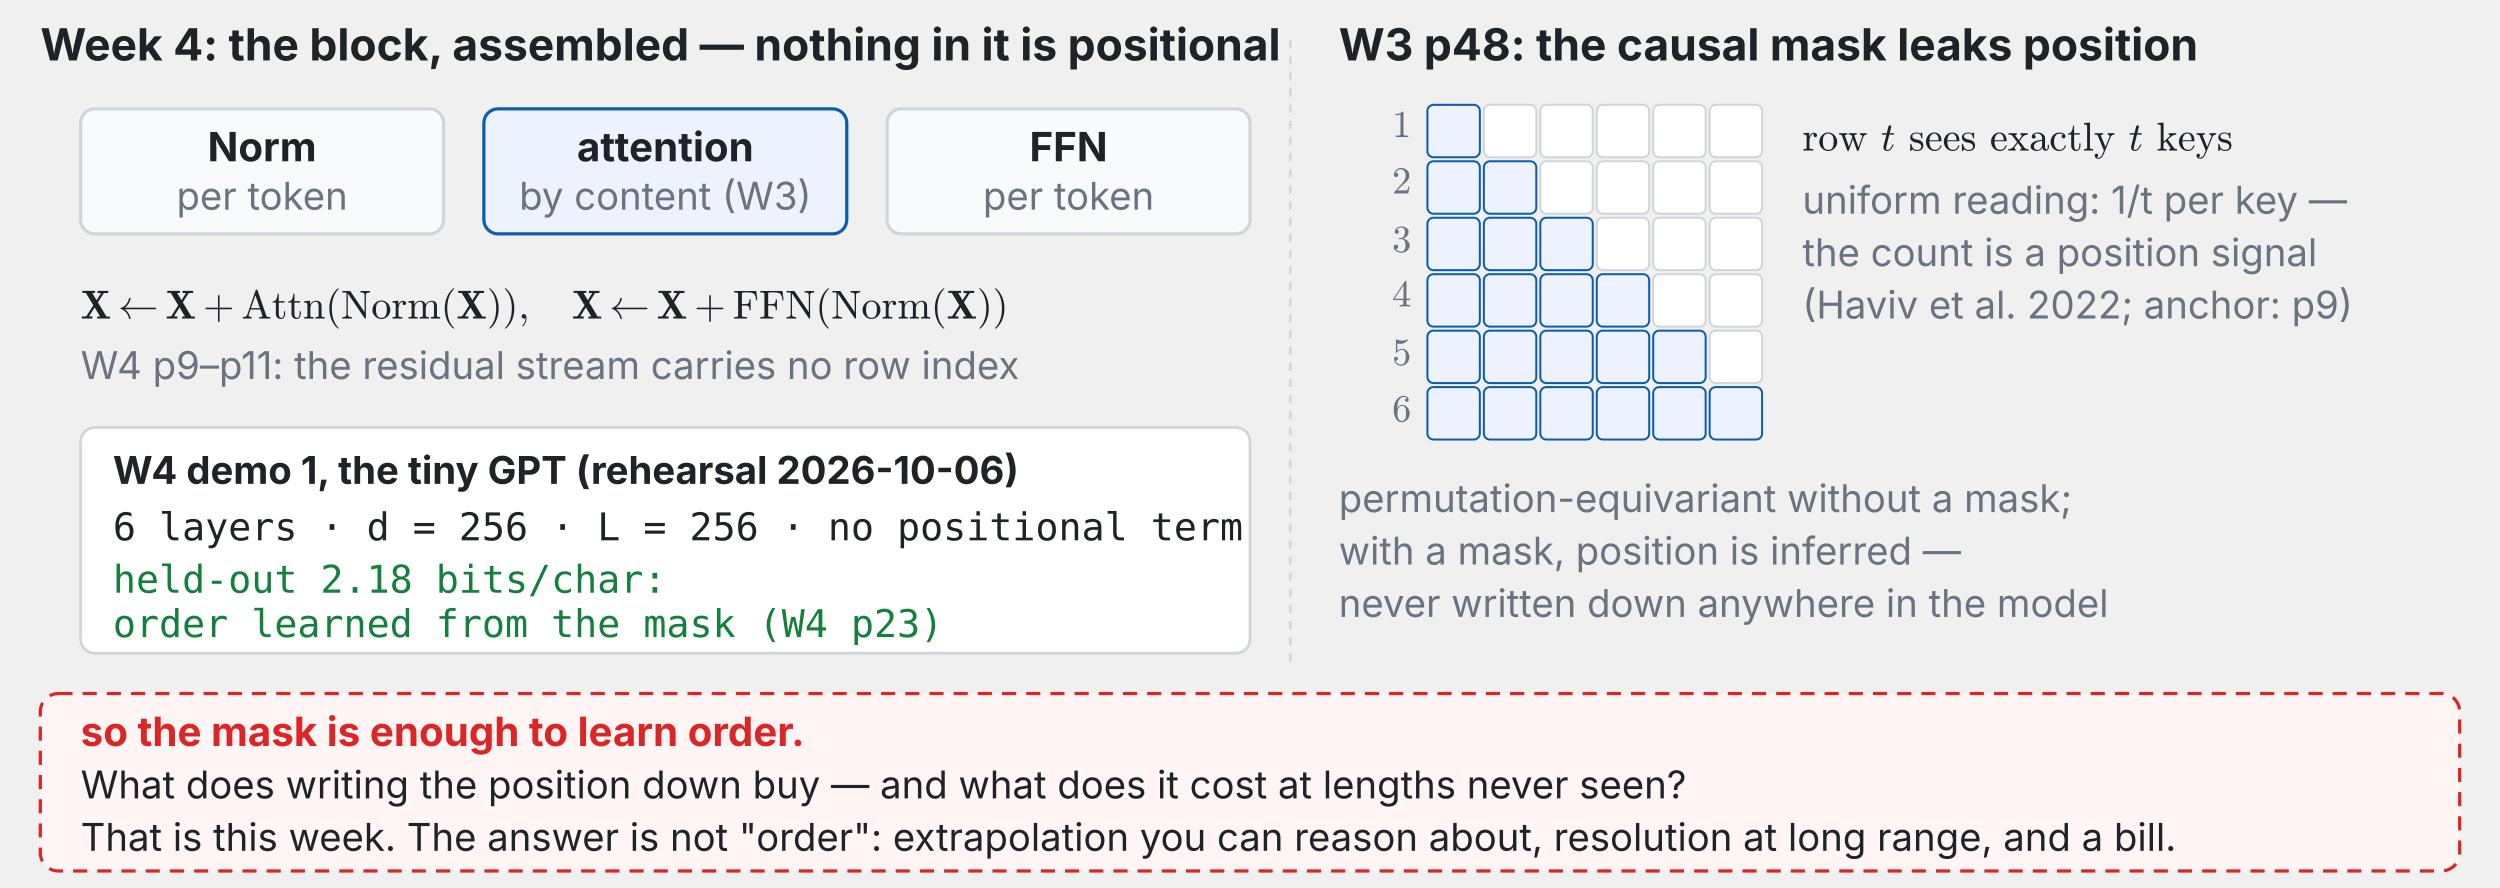
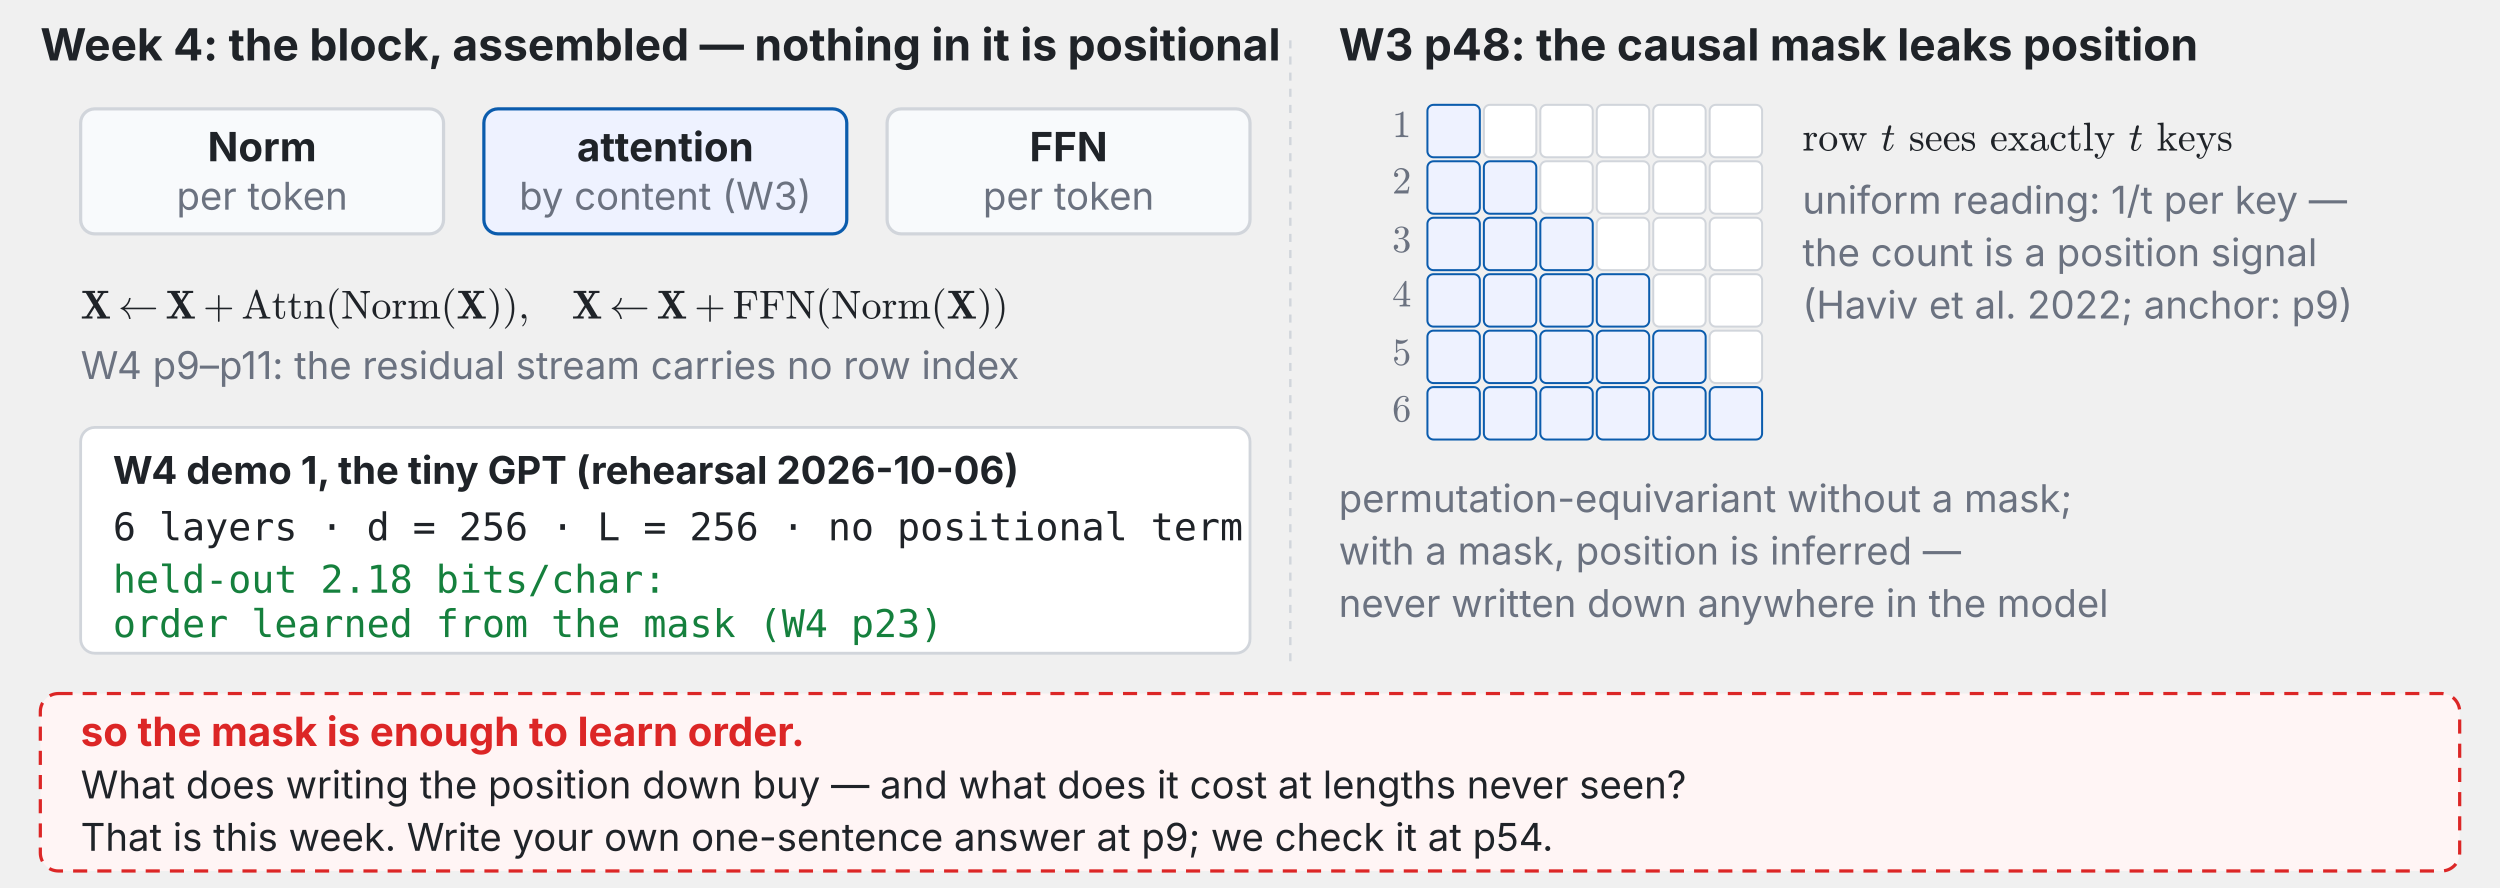
<svg xmlns="http://www.w3.org/2000/svg" xmlns:xlink="http://www.w3.org/1999/xlink" viewBox="0 0 1240 440" width="100%" font-family="-apple-system,BlinkMacSystemFont,Segoe UI,Helvetica Neue,PingFang TC,Noto Sans TC,sans-serif">
  <defs>
    <marker id="ah-last-week" viewBox="0 0 10 10" refX="9" refY="5" markerWidth="7" markerHeight="7" orient="auto-start-reverse">
      <path d="M0,0 L10,5 L0,10 z" fill="#6b7280" />
    </marker>
  </defs>
  <text x="20" y="30" font-size="22" fill="#1f2328" text-anchor="start" font-weight="700">Week 4: the block, assembled — nothing in it is positional</text>
  <rect x="40" y="54" width="180" height="62" rx="7" fill="#f8fafc" stroke="#d1d5db" stroke-width="1.6" />
  <text x="130" y="80" font-size="20" fill="#1f2328" text-anchor="middle" font-weight="700">Norm</text>
  <text x="130" y="104" font-size="19" fill="#6b7280" text-anchor="middle" font-weight="400">per token</text>
  <rect x="240" y="54" width="180" height="62" rx="7" fill="#eef2ff" stroke="#0b5cad" stroke-width="1.6" />
  <text x="330" y="80" font-size="20" fill="#1f2328" text-anchor="middle" font-weight="700">attention</text>
  <text x="330" y="104" font-size="19" fill="#6b7280" text-anchor="middle" font-weight="400">by content (W3)</text>
  <rect x="440" y="54" width="180" height="62" rx="7" fill="#f8fafc" stroke="#d1d5db" stroke-width="1.6" />
  <text x="530" y="80" font-size="20" fill="#1f2328" text-anchor="middle" font-weight="700">FFN</text>
  <text x="530" y="104" font-size="19" fill="#6b7280" text-anchor="middle" font-weight="400">per token</text>
  <svg x="40" y="143" width="460.2" height="20" viewBox="0 0 460.2 20">
    <defs>
      <style type="text/css">*{stroke-linejoin: round; stroke-linecap: butt}</style>
    </defs>
    <g id="t150-figure_1">
      <g id="t150-patch_1">
        <path d="M 0 20  L 460.2 20  L 460.2 0  L 0 0  L 0 20  z " style="fill: none" />
      </g>
      <g id="t150-text_1">
        <g style="fill: #1f2328" transform="translate(0 15) scale(0.2 -0.2)">
          <defs>
            <path id="t150-Cmb10-58" d="M 184 0  L 184 325  Q 856 325 909 384  L 2009 2106  L 825 4063  L 269 4063  L 269 4391  L 2291 4391  L 2291 4063  L 1838 4063  L 2528 2919  L 3225 4013  Q 3225 4028 3158 4036  Q 3091 4044 3053 4044  Q 2872 4063 2688 4063  L 2688 4391  L 4384 4391  L 4384 4063  Q 4159 4063 3925 4053  Q 3691 4044 3653 4006  L 2741 2572  L 4091 325  L 4653 325  L 4653 0  L 2625 0  L 2625 325  L 3084 325  L 2222 1759  L 1344 378  Q 1344 369 1411 358  Q 1478 347 1509 347  Q 1681 325 1881 325  L 1881 0  L 184 0  z " transform="scale(0.015625)" />
            <path id="t150-Cmsy10-c3" d="M 1722 -13  Q 1675 250 1561 494  Q 1447 738 1275 941  Q 1103 1144 884 1297  Q 666 1450 409 1538  Q 359 1547 359 1600  Q 359 1647 409 1672  Q 669 1763 886 1911  Q 1103 2059 1275 2262  Q 1447 2466 1561 2709  Q 1675 2953 1722 3213  Q 1738 3272 1784 3272  L 1913 3272  Q 1978 3272 1978 3188  Q 1906 2763 1664 2378  Q 1422 1994 1056 1728  L 5913 1728  Q 5966 1728 6000 1687  Q 6034 1647 6034 1600  Q 6034 1553 6000 1512  Q 5966 1472 5913 1472  L 1056 1472  Q 1416 1216 1661 827  Q 1906 438 1978 13  Q 1978 -72 1913 -72  L 1784 -72  Q 1738 -72 1722 -13  z " transform="scale(0.015625)" />
            <path id="t150-Cmr10-2b" d="M 481 1472  Q 428 1472 393 1512  Q 359 1553 359 1600  Q 359 1647 393 1687  Q 428 1728 481 1728  L 2363 1728  L 2363 3616  Q 2363 3666 2400 3698  Q 2438 3731 2491 3731  Q 2538 3731 2578 3698  Q 2619 3666 2619 3616  L 2619 1728  L 4500 1728  Q 4547 1728 4581 1687  Q 4616 1647 4616 1600  Q 4616 1553 4581 1512  Q 4547 1472 4500 1472  L 2619 1472  L 2619 -416  Q 2619 -466 2578 -498  Q 2538 -531 2491 -531  Q 2438 -531 2400 -498  Q 2363 -466 2363 -416  L 2363 1472  L 481 1472  z " transform="scale(0.015625)" />
            <path id="t150-Cmr10-41" d="M 206 0  L 206 225  Q 778 225 909 603  L 2253 4513  Q 2272 4581 2356 4581  L 2438 4581  Q 2522 4581 2541 4513  L 3944 428  Q 4003 294 4170 259  Q 4338 225 4588 225  L 4588 0  L 2803 0  L 2803 225  Q 3334 225 3334 397  L 3334 428  L 2988 1428  L 1434 1428  L 1147 603  Q 1141 581 1141 538  Q 1141 378 1292 301  Q 1444 225 1619 225  L 1619 0  L 206 0  z M 1509 1650  L 2913 1650  L 2209 3694  L 1509 1650  z " transform="scale(0.015625)" />
            <path id="t150-Cmr10-74" d="M 653 769  L 653 2534  L 122 2534  L 122 2700  Q 541 2700 737 3090  Q 934 3481 934 3938  L 1119 3938  L 1119 2759  L 2022 2759  L 2022 2534  L 1119 2534  L 1119 781  Q 1119 516 1208 316  Q 1297 116 1528 116  Q 1747 116 1844 327  Q 1941 538 1941 781  L 1941 1159  L 2125 1159  L 2125 769  Q 2125 569 2051 373  Q 1978 178 1834 53  Q 1691 -72 1484 -72  Q 1100 -72 876 158  Q 653 388 653 769  z " transform="scale(0.015625)" />
            <path id="t150-Cmr10-6e" d="M 191 0  L 191 225  Q 409 225 550 259  Q 691 294 691 428  L 691 2175  Q 691 2347 639 2423  Q 588 2500 491 2517  Q 394 2534 191 2534  L 191 2759  L 1119 2828  L 1119 2203  Q 1247 2478 1498 2653  Q 1750 2828 2047 2828  Q 2491 2828 2714 2615  Q 2938 2403 2938 1966  L 2938 428  Q 2938 294 3078 259  Q 3219 225 3438 225  L 3438 0  L 1972 0  L 1972 225  Q 2191 225 2331 259  Q 2472 294 2472 428  L 2472 1947  Q 2472 2259 2381 2461  Q 2291 2663 2009 2663  Q 1638 2663 1398 2366  Q 1159 2069 1159 1691  L 1159 428  Q 1159 294 1300 259  Q 1441 225 1656 225  L 1656 0  L 191 0  z " transform="scale(0.015625)" />
            <path id="t150-Cmr10-28" d="M 1984 -1588  Q 1628 -1306 1370 -942  Q 1113 -578 948 -165  Q 784 247 703 697  Q 622 1147 622 1600  Q 622 2059 703 2509  Q 784 2959 951 3375  Q 1119 3791 1378 4153  Q 1638 4516 1984 4788  Q 1984 4800 2016 4800  L 2075 4800  Q 2094 4800 2109 4783  Q 2125 4766 2125 4744  Q 2125 4716 2113 4703  Q 1800 4397 1592 4047  Q 1384 3697 1257 3301  Q 1131 2906 1075 2482  Q 1019 2059 1019 1600  Q 1019 -434 2106 -1491  Q 2125 -1509 2125 -1544  Q 2125 -1559 2108 -1579  Q 2091 -1600 2075 -1600  L 2016 -1600  Q 1984 -1600 1984 -1588  z " transform="scale(0.015625)" />
            <path id="t150-Cmr10-4e" d="M 197 0  L 197 225  Q 856 225 856 603  L 856 4109  Q 647 4147 197 4147  L 197 4372  L 1422 4372  Q 1453 4372 1466 4347  L 3731 1013  L 3731 3769  Q 3731 4147 3072 4147  L 3072 4372  L 4594 4372  L 4594 4147  Q 3938 4147 3938 3769  L 3938 56  Q 3938 38 3913 19  Q 3888 0 3872 0  L 3794 0  Q 3763 0 3750 25  L 1063 3981  L 1063 603  Q 1063 225 1722 225  L 1722 0  L 197 0  z " transform="scale(0.015625)" />
            <path id="t150-Cmr10-6f" d="M 1600 -72  Q 1216 -72 887 123  Q 559 319 368 647  Q 178 975 178 1363  Q 178 1656 283 1928  Q 388 2200 583 2414  Q 778 2628 1037 2748  Q 1297 2869 1600 2869  Q 1994 2869 2317 2661  Q 2641 2453 2828 2104  Q 3016 1756 3016 1363  Q 3016 978 2825 648  Q 2634 319 2307 123  Q 1981 -72 1600 -72  z M 1600 116  Q 2113 116 2284 487  Q 2456 859 2456 1434  Q 2456 1756 2422 1967  Q 2388 2178 2272 2350  Q 2200 2456 2089 2536  Q 1978 2616 1854 2658  Q 1731 2700 1600 2700  Q 1400 2700 1220 2609  Q 1041 2519 922 2350  Q 803 2169 770 1951  Q 738 1734 738 1434  Q 738 1075 800 789  Q 863 503 1052 309  Q 1241 116 1600 116  z " transform="scale(0.015625)" />
            <path id="t150-Cmr10-72" d="M 166 0  L 166 225  Q 384 225 525 259  Q 666 294 666 428  L 666 2175  Q 666 2347 614 2423  Q 563 2500 466 2517  Q 369 2534 166 2534  L 166 2759  L 1081 2828  L 1081 2203  Q 1184 2481 1375 2654  Q 1566 2828 1838 2828  Q 2028 2828 2178 2715  Q 2328 2603 2328 2419  Q 2328 2303 2245 2217  Q 2163 2131 2041 2131  Q 1922 2131 1837 2215  Q 1753 2300 1753 2419  Q 1753 2591 1875 2663  L 1838 2663  Q 1578 2663 1414 2475  Q 1250 2288 1181 2009  Q 1113 1731 1113 1478  L 1113 428  Q 1113 225 1734 225  L 1734 0  L 166 0  z " transform="scale(0.015625)" />
            <path id="t150-Cmr10-6d" d="M 191 0  L 191 225  Q 409 225 550 259  Q 691 294 691 428  L 691 2175  Q 691 2347 639 2423  Q 588 2500 491 2517  Q 394 2534 191 2534  L 191 2759  L 1119 2828  L 1119 2203  Q 1247 2478 1498 2653  Q 1750 2828 2047 2828  Q 2784 2828 2913 2228  Q 3041 2497 3287 2662  Q 3534 2828 3828 2828  Q 4119 2828 4317 2734  Q 4516 2641 4616 2448  Q 4716 2256 4716 1966  L 4716 428  Q 4716 294 4858 259  Q 5000 225 5216 225  L 5216 0  L 3750 0  L 3750 225  Q 3969 225 4109 259  Q 4250 294 4250 428  L 4250 1947  Q 4250 2269 4159 2466  Q 4069 2663 3788 2663  Q 3419 2663 3178 2366  Q 2938 2069 2938 1691  L 2938 428  Q 2938 294 3078 259  Q 3219 225 3438 225  L 3438 0  L 1972 0  L 1972 225  Q 2191 225 2331 259  Q 2472 294 2472 428  L 2472 1947  Q 2472 2259 2381 2461  Q 2291 2663 2009 2663  Q 1638 2663 1398 2366  Q 1159 2069 1159 1691  L 1159 428  Q 1159 294 1300 259  Q 1441 225 1656 225  L 1656 0  L 191 0  z " transform="scale(0.015625)" />
            <path id="t150-Cmr10-29" d="M 416 -1600  Q 359 -1600 359 -1544  Q 359 -1516 372 -1503  Q 1466 -434 1466 1600  Q 1466 3634 384 4691  Q 359 4706 359 4744  Q 359 4766 376 4783  Q 394 4800 416 4800  L 475 4800  Q 494 4800 506 4788  Q 966 4425 1272 3906  Q 1578 3388 1720 2800  Q 1863 2213 1863 1600  Q 1863 1147 1786 708  Q 1709 269 1542 -157  Q 1375 -584 1119 -945  Q 863 -1306 506 -1588  Q 494 -1600 475 -1600  L 416 -1600  z " transform="scale(0.015625)" />
            <path id="t150-Cmmi10-3b" d="M 634 -1153  Q 634 -1125 659 -1100  Q 891 -878 1019 -587  Q 1147 -297 1147 25  L 1147 103  Q 1044 0 891 0  Q 744 0 641 103  Q 538 206 538 353  Q 538 503 641 603  Q 744 703 891 703  Q 1119 703 1216 492  Q 1313 281 1313 25  Q 1313 -331 1170 -651  Q 1028 -972 769 -1228  Q 744 -1241 728 -1241  Q 697 -1241 665 -1212  Q 634 -1184 634 -1153  z " transform="scale(0.015625)" />
            <path id="t150-Cmr10-46" d="M 197 0  L 197 225  Q 856 225 856 428  L 856 3944  Q 856 4147 197 4147  L 197 4372  L 3725 4372  L 3903 2906  L 3719 2906  Q 3675 3309 3601 3542  Q 3528 3775 3387 3908  Q 3247 4041 3011 4094  Q 2775 4147 2363 4147  L 1778 4147  Q 1663 4147 1598 4137  Q 1534 4128 1493 4083  Q 1453 4038 1453 3944  L 1453 2297  L 1906 2297  Q 2234 2297 2387 2355  Q 2541 2413 2598 2566  Q 2656 2719 2656 3047  L 2841 3047  L 2841 1325  L 2656 1325  Q 2656 1653 2598 1806  Q 2541 1959 2387 2017  Q 2234 2075 1906 2075  L 1453 2075  L 1453 428  Q 1453 225 2272 225  L 2272 0  L 197 0  z " transform="scale(0.015625)" />
          </defs>
          <use xlink:href="#t150-Cmb10-58" />
          <use xlink:href="#t150-Cmsy10-c3" transform="translate(93.04688 0)" />
          <use xlink:href="#t150-Cmb10-58" transform="translate(210.6055 0)" />
          <use xlink:href="#t150-Cmr10-2b" transform="translate(303.6523 0)" />
          <use xlink:href="#t150-Cmr10-41" transform="translate(398.8965 0)" />
          <use xlink:href="#t150-Cmr10-74" transform="translate(473.8965 0)" />
          <use xlink:href="#t150-Cmr10-74" transform="translate(512.7148 0)" />
          <use xlink:href="#t150-Cmr10-6e" transform="translate(551.5332 0)" />
          <use xlink:href="#t150-Cmr10-28" transform="translate(607.0508 0)" />
          <use xlink:href="#t150-Cmr10-4e" transform="translate(645.8691 0)" />
          <use xlink:href="#t150-Cmr10-6f" transform="translate(720.8691 0)" />
          <use xlink:href="#t150-Cmr10-72" transform="translate(770.8691 0)" />
          <use xlink:href="#t150-Cmr10-6d" transform="translate(809.9805 0)" />
          <use xlink:href="#t150-Cmr10-28" transform="translate(893.2812 0)" />
          <use xlink:href="#t150-Cmb10-58" transform="translate(932.0996 0)" />
          <use xlink:href="#t150-Cmr10-29" transform="translate(1007.588 0)" />
          <use xlink:href="#t150-Cmr10-29" transform="translate(1046.406 0)" />
          <use xlink:href="#t150-Cmmi10-3b" transform="translate(1085.225 0)" />
          <use xlink:href="#t150-Cmb10-58" transform="translate(1218.262 0)" />
          <use xlink:href="#t150-Cmsy10-c3" transform="translate(1311.309 0)" />
          <use xlink:href="#t150-Cmb10-58" transform="translate(1428.867 0)" />
          <use xlink:href="#t150-Cmr10-2b" transform="translate(1521.914 0)" />
          <use xlink:href="#t150-Cmr10-46" transform="translate(1617.158 0)" />
          <use xlink:href="#t150-Cmr10-46" transform="translate(1682.344 0)" />
          <use xlink:href="#t150-Cmr10-4e" transform="translate(1747.529 0)" />
          <use xlink:href="#t150-Cmr10-28" transform="translate(1822.529 0)" />
          <use xlink:href="#t150-Cmr10-4e" transform="translate(1861.348 0)" />
          <use xlink:href="#t150-Cmr10-6f" transform="translate(1936.348 0)" />
          <use xlink:href="#t150-Cmr10-72" transform="translate(1986.348 0)" />
          <use xlink:href="#t150-Cmr10-6d" transform="translate(2025.459 0)" />
          <use xlink:href="#t150-Cmr10-28" transform="translate(2108.76 0)" />
          <use xlink:href="#t150-Cmb10-58" transform="translate(2147.578 0)" />
          <use xlink:href="#t150-Cmr10-29" transform="translate(2223.066 0)" />
          <use xlink:href="#t150-Cmr10-29" transform="translate(2261.885 0)" />
        </g>
      </g>
    </g>
  </svg>
  <text x="40" y="188" font-size="19" fill="#6b7280" text-anchor="start" font-weight="400">W4 p9–p11: the residual stream carries no row index</text>
  <rect x="40" y="212" width="580" height="112" rx="7" fill="#fff" stroke="#d1d5db" stroke-width="1.4" />
  <text x="56" y="240" font-size="19" fill="#1f2328" text-anchor="start" font-weight="700">W4 demo 1, the tiny GPT (rehearsal 2026-10-06)</text>
  <text x="56" y="268" font-size="19" fill="#1f2328" text-anchor="start" font-weight="400" font-family="SF Mono,Menlo,Consolas,monospace">6 layers · d = 256 · L = 256 · no positional term</text>
  <text x="56" y="294" font-size="19" fill="#15803d" text-anchor="start" font-weight="400" font-family="SF Mono,Menlo,Consolas,monospace">held-out 2.18 bits/char:</text>
  <text x="56" y="316" font-size="19" fill="#15803d" text-anchor="start" font-weight="400" font-family="SF Mono,Menlo,Consolas,monospace">order learned from the mask (W4 p23)</text>
  <line x1="640" y1="20" x2="640" y2="330" stroke="#d1d5db" stroke-width="1.2" stroke-dasharray="4 4" />
  <text x="664" y="30" font-size="22" fill="#1f2328" text-anchor="start" font-weight="700">W3 p48: the causal mask leaks position</text>
  <rect x="708" y="52" width="26" height="26" rx="3" fill="#eef2ff" stroke="#0b5cad" stroke-width="1" />
  <rect x="736" y="52" width="26" height="26" rx="3" fill="#fff" stroke="#d1d5db" stroke-width="1" />
  <rect x="764" y="52" width="26" height="26" rx="3" fill="#fff" stroke="#d1d5db" stroke-width="1" />
  <rect x="792" y="52" width="26" height="26" rx="3" fill="#fff" stroke="#d1d5db" stroke-width="1" />
  <rect x="820" y="52" width="26" height="26" rx="3" fill="#fff" stroke="#d1d5db" stroke-width="1" />
  <rect x="848" y="52" width="26" height="26" rx="3" fill="#fff" stroke="#d1d5db" stroke-width="1" />
  <svg x="690.5" y="53.612" width="9.5" height="18.388" viewBox="0 0 9.5 18.388">
    <defs>
      <style type="text/css">*{stroke-linejoin: round; stroke-linecap: butt}</style>
    </defs>
    <g id="t151-figure_1">
      <g id="t151-patch_1">
        <path d="M 0 18.388  L 9.5 18.388  L 9.5 0  L 0 0  L 0 18.388  z " style="fill: none" />
      </g>
      <g id="t151-text_1">
        <g style="fill: #6b7280" transform="translate(0 14.43703) scale(0.19 -0.19)">
          <defs>
            <path id="t151-Cmr10-31" d="M 594 0  L 594 225  Q 1394 225 1394 428  L 1394 3788  Q 1063 3628 556 3628  L 556 3853  Q 1341 3853 1741 4263  L 1831 4263  Q 1853 4263 1873 4245  Q 1894 4228 1894 4206  L 1894 428  Q 1894 225 2694 225  L 2694 0  L 594 0  z " transform="scale(0.015625)" />
          </defs>
          <use xlink:href="#t151-Cmr10-31" transform="translate(0 0.390625)" />
        </g>
      </g>
    </g>
  </svg>
  <rect x="708" y="80" width="26" height="26" rx="3" fill="#eef2ff" stroke="#0b5cad" stroke-width="1" />
  <rect x="736" y="80" width="26" height="26" rx="3" fill="#eef2ff" stroke="#0b5cad" stroke-width="1" />
  <rect x="764" y="80" width="26" height="26" rx="3" fill="#fff" stroke="#d1d5db" stroke-width="1" />
  <rect x="792" y="80" width="26" height="26" rx="3" fill="#fff" stroke="#d1d5db" stroke-width="1" />
  <rect x="820" y="80" width="26" height="26" rx="3" fill="#fff" stroke="#d1d5db" stroke-width="1" />
  <rect x="848" y="80" width="26" height="26" rx="3" fill="#fff" stroke="#d1d5db" stroke-width="1" />
  <svg x="690.5" y="81.612" width="9.5" height="18.388" viewBox="0 0 9.5 18.388">
    <defs>
      <style type="text/css">*{stroke-linejoin: round; stroke-linecap: butt}</style>
    </defs>
    <g id="t152-figure_1">
      <g id="t152-patch_1">
        <path d="M 0 18.388  L 9.5 18.388  L 9.5 0  L 0 0  L 0 18.388  z " style="fill: none" />
      </g>
      <g id="t152-text_1">
        <g style="fill: #6b7280" transform="translate(0 14.43703) scale(0.19 -0.19)">
          <defs>
            <path id="t152-Cmr10-32" d="M 319 0  L 319 172  Q 319 188 331 206  L 1325 1306  Q 1550 1550 1690 1715  Q 1831 1881 1968 2097  Q 2106 2313 2186 2536  Q 2266 2759 2266 3009  Q 2266 3272 2169 3511  Q 2072 3750 1880 3894  Q 1688 4038 1416 4038  Q 1138 4038 916 3870  Q 694 3703 603 3438  Q 628 3444 672 3444  Q 816 3444 917 3347  Q 1019 3250 1019 3097  Q 1019 2950 917 2848  Q 816 2747 672 2747  Q 522 2747 420 2851  Q 319 2956 319 3097  Q 319 3338 409 3548  Q 500 3759 670 3923  Q 841 4088 1055 4175  Q 1269 4263 1509 4263  Q 1875 4263 2190 4108  Q 2506 3953 2690 3670  Q 2875 3388 2875 3009  Q 2875 2731 2753 2481  Q 2631 2231 2440 2026  Q 2250 1822 1953 1562  Q 1656 1303 1563 1216  L 838 519  L 1453 519  Q 1906 519 2211 526  Q 2516 534 2534 550  Q 2609 631 2688 1141  L 2875 1141  L 2694 0  L 319 0  z " transform="scale(0.015625)" />
          </defs>
          <use xlink:href="#t152-Cmr10-32" transform="translate(0 0.390625)" />
        </g>
      </g>
    </g>
  </svg>
  <rect x="708" y="108" width="26" height="26" rx="3" fill="#eef2ff" stroke="#0b5cad" stroke-width="1" />
  <rect x="736" y="108" width="26" height="26" rx="3" fill="#eef2ff" stroke="#0b5cad" stroke-width="1" />
  <rect x="764" y="108" width="26" height="26" rx="3" fill="#eef2ff" stroke="#0b5cad" stroke-width="1" />
  <rect x="792" y="108" width="26" height="26" rx="3" fill="#fff" stroke="#d1d5db" stroke-width="1" />
  <rect x="820" y="108" width="26" height="26" rx="3" fill="#fff" stroke="#d1d5db" stroke-width="1" />
  <rect x="848" y="108" width="26" height="26" rx="3" fill="#fff" stroke="#d1d5db" stroke-width="1" />
  <svg x="690.5" y="110.612" width="9.5" height="18.388" viewBox="0 0 9.5 18.388">
    <defs>
      <style type="text/css">*{stroke-linejoin: round; stroke-linecap: butt}</style>
    </defs>
    <g id="t153-figure_1">
      <g id="t153-patch_1">
        <path d="M 0 18.388  L 9.5 18.388  L 9.5 0  L 0 0  L 0 18.388  z " style="fill: none" />
      </g>
      <g id="t153-text_1">
        <g style="fill: #6b7280" transform="translate(0 14.43703) scale(0.19 -0.19)">
          <defs>
            <path id="t153-Cmr10-33" d="M 609 494  Q 759 275 1012 169  Q 1266 63 1556 63  Q 1928 63 2084 380  Q 2241 697 2241 1100  Q 2241 1281 2208 1462  Q 2175 1644 2097 1800  Q 2019 1956 1883 2050  Q 1747 2144 1550 2144  L 1125 2144  Q 1069 2144 1069 2203  L 1069 2259  Q 1069 2309 1125 2309  L 1478 2338  Q 1703 2338 1851 2506  Q 2000 2675 2069 2917  Q 2138 3159 2138 3378  Q 2138 3684 1994 3881  Q 1850 4078 1556 4078  Q 1313 4078 1091 3986  Q 869 3894 738 3706  Q 750 3709 759 3711  Q 769 3713 781 3713  Q 925 3713 1022 3613  Q 1119 3513 1119 3372  Q 1119 3234 1022 3134  Q 925 3034 781 3034  Q 641 3034 541 3134  Q 441 3234 441 3372  Q 441 3647 606 3850  Q 772 4053 1033 4158  Q 1294 4263 1556 4263  Q 1750 4263 1965 4205  Q 2181 4147 2356 4039  Q 2531 3931 2642 3762  Q 2753 3594 2753 3378  Q 2753 3109 2633 2881  Q 2513 2653 2303 2487  Q 2094 2322 1844 2241  Q 2122 2188 2372 2031  Q 2622 1875 2773 1631  Q 2925 1388 2925 1106  Q 2925 753 2731 467  Q 2538 181 2222 20  Q 1906 -141 1556 -141  Q 1256 -141 954 -26  Q 653 88 461 316  Q 269 544 269 863  Q 269 1022 375 1128  Q 481 1234 641 1234  Q 744 1234 830 1186  Q 916 1138 964 1050  Q 1013 963 1013 863  Q 1013 706 903 600  Q 794 494 641 494  L 609 494  z " transform="scale(0.015625)" />
          </defs>
          <use xlink:href="#t153-Cmr10-33" transform="translate(0 0.390625)" />
        </g>
      </g>
    </g>
  </svg>
  <rect x="708" y="136" width="26" height="26" rx="3" fill="#eef2ff" stroke="#0b5cad" stroke-width="1" />
  <rect x="736" y="136" width="26" height="26" rx="3" fill="#eef2ff" stroke="#0b5cad" stroke-width="1" />
  <rect x="764" y="136" width="26" height="26" rx="3" fill="#eef2ff" stroke="#0b5cad" stroke-width="1" />
  <rect x="792" y="136" width="26" height="26" rx="3" fill="#eef2ff" stroke="#0b5cad" stroke-width="1" />
  <rect x="820" y="136" width="26" height="26" rx="3" fill="#fff" stroke="#d1d5db" stroke-width="1" />
  <rect x="848" y="136" width="26" height="26" rx="3" fill="#fff" stroke="#d1d5db" stroke-width="1" />
  <svg x="690.5" y="137.612" width="9.5" height="18.388" viewBox="0 0 9.5 18.388">
    <defs>
      <style type="text/css">*{stroke-linejoin: round; stroke-linecap: butt}</style>
    </defs>
    <g id="t154-figure_1">
      <g id="t154-patch_1">
        <path d="M 0 18.388  L 9.5 18.388  L 9.5 0  L 0 0  L 0 18.388  z " style="fill: none" />
      </g>
      <g id="t154-text_1">
        <g style="fill: #6b7280" transform="translate(0 14.43703) scale(0.19 -0.19)">
          <defs>
            <path id="t154-Cmr10-34" d="M 178 1056  L 178 1281  L 2156 4231  Q 2178 4263 2222 4263  L 2316 4263  Q 2388 4263 2388 4191  L 2388 1281  L 3016 1281  L 3016 1056  L 2388 1056  L 2388 428  Q 2388 297 2575 261  Q 2763 225 3009 225  L 3009 0  L 1247 0  L 1247 225  Q 1494 225 1681 261  Q 1869 297 1869 428  L 1869 1056  L 178 1056  z M 391 1281  L 1906 1281  L 1906 3547  L 391 1281  z " transform="scale(0.015625)" />
          </defs>
          <use xlink:href="#t154-Cmr10-34" transform="translate(0 0.390625)" />
        </g>
      </g>
    </g>
  </svg>
  <rect x="708" y="164" width="26" height="26" rx="3" fill="#eef2ff" stroke="#0b5cad" stroke-width="1" />
  <rect x="736" y="164" width="26" height="26" rx="3" fill="#eef2ff" stroke="#0b5cad" stroke-width="1" />
  <rect x="764" y="164" width="26" height="26" rx="3" fill="#eef2ff" stroke="#0b5cad" stroke-width="1" />
  <rect x="792" y="164" width="26" height="26" rx="3" fill="#eef2ff" stroke="#0b5cad" stroke-width="1" />
  <rect x="820" y="164" width="26" height="26" rx="3" fill="#eef2ff" stroke="#0b5cad" stroke-width="1" />
  <rect x="848" y="164" width="26" height="26" rx="3" fill="#fff" stroke="#d1d5db" stroke-width="1" />
  <svg x="690.5" y="166.612" width="9.5" height="18.388" viewBox="0 0 9.5 18.388">
    <defs>
      <style type="text/css">*{stroke-linejoin: round; stroke-linecap: butt}</style>
    </defs>
    <g id="t155-figure_1">
      <g id="t155-patch_1">
        <path d="M 0 18.388  L 9.5 18.388  L 9.5 0  L 0 0  L 0 18.388  z " style="fill: none" />
      </g>
      <g id="t155-text_1">
        <g style="fill: #6b7280" transform="translate(0 14.43703) scale(0.19 -0.19)">
          <defs>
            <path id="t155-Cmr10-35" d="M 556 728  Q 622 541 758 387  Q 894 234 1080 148  Q 1266 63 1466 63  Q 1928 63 2103 422  Q 2278 781 2278 1294  Q 2278 1516 2270 1667  Q 2263 1819 2228 1959  Q 2169 2184 2020 2353  Q 1872 2522 1656 2522  Q 1441 2522 1286 2456  Q 1131 2391 1034 2303  Q 938 2216 863 2119  Q 788 2022 769 2016  L 697 2016  Q 681 2016 657 2036  Q 634 2056 634 2075  L 634 4213  Q 634 4228 654 4245  Q 675 4263 697 4263  L 716 4263  Q 1147 4056 1631 4056  Q 2106 4056 2547 4263  L 2566 4263  Q 2588 4263 2606 4247  Q 2625 4231 2625 4213  L 2625 4153  Q 2625 4122 2613 4122  Q 2394 3831 2064 3668  Q 1734 3506 1381 3506  Q 1125 3506 856 3578  L 856 2369  Q 1069 2541 1236 2614  Q 1403 2688 1663 2688  Q 2016 2688 2295 2484  Q 2575 2281 2725 1954  Q 2875 1628 2875 1288  Q 2875 903 2686 575  Q 2497 247 2172 53  Q 1847 -141 1466 -141  Q 1150 -141 886 21  Q 622 184 470 459  Q 319 734 319 1044  Q 319 1188 412 1278  Q 506 1369 647 1369  Q 788 1369 883 1276  Q 978 1184 978 1044  Q 978 906 883 811  Q 788 716 647 716  Q 625 716 597 720  Q 569 725 556 728  z " transform="scale(0.015625)" />
          </defs>
          <use xlink:href="#t155-Cmr10-35" transform="translate(0 0.390625)" />
        </g>
      </g>
    </g>
  </svg>
  <rect x="708" y="192" width="26" height="26" rx="3" fill="#eef2ff" stroke="#0b5cad" stroke-width="1" />
  <rect x="736" y="192" width="26" height="26" rx="3" fill="#eef2ff" stroke="#0b5cad" stroke-width="1" />
  <rect x="764" y="192" width="26" height="26" rx="3" fill="#eef2ff" stroke="#0b5cad" stroke-width="1" />
  <rect x="792" y="192" width="26" height="26" rx="3" fill="#eef2ff" stroke="#0b5cad" stroke-width="1" />
  <rect x="820" y="192" width="26" height="26" rx="3" fill="#eef2ff" stroke="#0b5cad" stroke-width="1" />
  <rect x="848" y="192" width="26" height="26" rx="3" fill="#eef2ff" stroke="#0b5cad" stroke-width="1" />
  <svg x="690.5" y="194.612" width="9.5" height="18.388" viewBox="0 0 9.5 18.388">
    <defs>
      <style type="text/css">*{stroke-linejoin: round; stroke-linecap: butt}</style>
    </defs>
    <g id="t156-figure_1">
      <g id="t156-patch_1">
        <path d="M 0 18.388  L 9.5 18.388  L 9.5 0  L 0 0  L 0 18.388  z " style="fill: none" />
      </g>
      <g id="t156-text_1">
        <g style="fill: #6b7280" transform="translate(0 14.43703) scale(0.19 -0.19)">
          <defs>
            <path id="t156-Cmr10-36" d="M 1600 -141  Q 1203 -141 937 70  Q 672 281 526 617  Q 381 953 325 1322  Q 269 1691 269 2069  Q 269 2575 466 3084  Q 663 3594 1045 3928  Q 1428 4263 1953 4263  Q 2172 4263 2361 4180  Q 2550 4097 2658 3936  Q 2766 3775 2766 3547  Q 2766 3416 2677 3327  Q 2588 3238 2456 3238  Q 2331 3238 2240 3328  Q 2150 3419 2150 3547  Q 2150 3672 2240 3762  Q 2331 3853 2456 3853  L 2491 3853  Q 2409 3969 2261 4023  Q 2113 4078 1953 4078  Q 1759 4078 1595 3993  Q 1431 3909 1300 3765  Q 1169 3622 1081 3448  Q 994 3275 945 3053  Q 897 2831 884 2637  Q 872 2444 872 2150  Q 984 2413 1190 2580  Q 1397 2747 1656 2747  Q 1941 2747 2175 2631  Q 2409 2516 2578 2311  Q 2747 2106 2836 1843  Q 2925 1581 2925 1313  Q 2925 938 2758 598  Q 2591 259 2287 59  Q 1984 -141 1600 -141  z M 1600 63  Q 1847 63 1997 175  Q 2147 288 2217 473  Q 2288 659 2305 848  Q 2322 1038 2322 1313  Q 2322 1675 2287 1931  Q 2253 2188 2100 2383  Q 1947 2578 1631 2578  Q 1372 2578 1205 2403  Q 1038 2228 961 1961  Q 884 1694 884 1447  Q 884 1363 891 1319  Q 891 1309 889 1303  Q 888 1297 884 1288  Q 884 1013 940 731  Q 997 450 1156 256  Q 1316 63 1600 63  z " transform="scale(0.015625)" />
          </defs>
          <use xlink:href="#t156-Cmr10-36" transform="translate(0 0.390625)" />
        </g>
      </g>
    </g>
  </svg>
  <svg x="894" y="59.644" width="213.6" height="19.356" viewBox="0 0 213.6 19.356">
    <defs>
      <style type="text/css">*{stroke-linejoin: round; stroke-linecap: butt}</style>
    </defs>
    <g id="t157-figure_1">
      <g id="t157-patch_1">
        <path d="M 0 19.356  L 213.6 19.356  L 213.6 0  L 0 0  L 0 19.356  z " style="fill: none" />
      </g>
      <g id="t157-text_1">
        <g style="fill: #1f2328" transform="translate(0 15.15625) scale(0.2 -0.2)">
          <defs>
            <path id="t157-Cmr10-72" d="M 166 0  L 166 225  Q 384 225 525 259  Q 666 294 666 428  L 666 2175  Q 666 2347 614 2423  Q 563 2500 466 2517  Q 369 2534 166 2534  L 166 2759  L 1081 2828  L 1081 2203  Q 1184 2481 1375 2654  Q 1566 2828 1838 2828  Q 2028 2828 2178 2715  Q 2328 2603 2328 2419  Q 2328 2303 2245 2217  Q 2163 2131 2041 2131  Q 1922 2131 1837 2215  Q 1753 2300 1753 2419  Q 1753 2591 1875 2663  L 1838 2663  Q 1578 2663 1414 2475  Q 1250 2288 1181 2009  Q 1113 1731 1113 1478  L 1113 428  Q 1113 225 1734 225  L 1734 0  L 166 0  z " transform="scale(0.015625)" />
            <path id="t157-Cmr10-6f" d="M 1600 -72  Q 1216 -72 887 123  Q 559 319 368 647  Q 178 975 178 1363  Q 178 1656 283 1928  Q 388 2200 583 2414  Q 778 2628 1037 2748  Q 1297 2869 1600 2869  Q 1994 2869 2317 2661  Q 2641 2453 2828 2104  Q 3016 1756 3016 1363  Q 3016 978 2825 648  Q 2634 319 2307 123  Q 1981 -72 1600 -72  z M 1600 116  Q 2113 116 2284 487  Q 2456 859 2456 1434  Q 2456 1756 2422 1967  Q 2388 2178 2272 2350  Q 2200 2456 2089 2536  Q 1978 2616 1854 2658  Q 1731 2700 1600 2700  Q 1400 2700 1220 2609  Q 1041 2519 922 2350  Q 803 2169 770 1951  Q 738 1734 738 1434  Q 738 1075 800 789  Q 863 503 1052 309  Q 1241 116 1600 116  z " transform="scale(0.015625)" />
            <path id="t157-Cmr10-77" d="M 1416 0  L 588 2328  Q 531 2469 425 2501  Q 319 2534 116 2534  L 116 2759  L 1434 2759  L 1434 2534  Q 1056 2534 1056 2375  Q 1059 2366 1061 2356  Q 1063 2347 1063 2328  L 1678 603  L 2209 2106  L 2125 2328  Q 2075 2469 1965 2501  Q 1856 2534 1656 2534  L 1656 2759  L 2919 2759  L 2919 2534  Q 2541 2534 2541 2375  Q 2541 2350 2547 2328  L 3188 525  L 3769 2156  Q 3781 2206 3781 2247  Q 3781 2381 3667 2457  Q 3553 2534 3413 2534  L 3413 2759  L 4500 2759  L 4500 2534  Q 4306 2534 4167 2432  Q 4028 2331 3963 2156  L 3200 0  Q 3178 -72 3103 -72  L 3053 -72  Q 2978 -72 2956 0  L 2309 1825  L 1663 0  Q 1631 -72 1563 -72  L 1516 -72  Q 1438 -72 1416 0  z " transform="scale(0.015625)" />
            <path id="t157-Cmr10-20" transform="scale(0.015625)" />
            <path id="t157-Cmmi10-74" d="M 397 519  Q 397 613 416 697  L 878 2534  L 206 2534  Q 141 2534 141 2619  Q 166 2759 225 2759  L 934 2759  L 1191 3803  Q 1216 3888 1291 3947  Q 1366 4006 1459 4006  Q 1541 4006 1595 3957  Q 1650 3909 1650 3828  Q 1650 3809 1648 3798  Q 1647 3788 1644 3775  L 1388 2759  L 2047 2759  Q 2113 2759 2113 2675  Q 2109 2659 2100 2621  Q 2091 2584 2075 2559  Q 2059 2534 2028 2534  L 1331 2534  L 872 684  Q 825 503 825 372  Q 825 97 1013 97  Q 1294 97 1511 361  Q 1728 625 1844 941  Q 1869 978 1894 978  L 1972 978  Q 1997 978 2012 961  Q 2028 944 2028 922  Q 2028 909 2022 903  Q 1881 516 1612 222  Q 1344 -72 997 -72  Q 744 -72 570 93  Q 397 259 397 519  z " transform="scale(0.015625)" />
            <path id="t157-Cmr10-73" d="M 213 -19  L 213 1025  Q 213 1075 269 1075  L 347 1075  Q 384 1075 397 1025  Q 575 97 1259 97  Q 1563 97 1767 234  Q 1972 372 1972 659  Q 1972 866 1812 1011  Q 1653 1156 1434 1209  L 1006 1294  Q 791 1341 614 1437  Q 438 1534 325 1695  Q 213 1856 213 2069  Q 213 2350 361 2529  Q 509 2709 746 2789  Q 984 2869 1259 2869  Q 1588 2869 1831 2694  L 2016 2853  Q 2016 2869 2047 2869  L 2094 2869  Q 2113 2869 2128 2851  Q 2144 2834 2144 2816  L 2144 1978  Q 2144 1919 2094 1919  L 2016 1919  Q 1959 1919 1959 1978  Q 1959 2313 1773 2516  Q 1588 2719 1253 2719  Q 966 2719 755 2612  Q 544 2506 544 2247  Q 544 2069 695 1955  Q 847 1841 1050 1791  L 1484 1709  Q 1703 1659 1892 1540  Q 2081 1422 2192 1240  Q 2303 1059 2303 831  Q 2303 600 2223 429  Q 2144 259 2001 146  Q 1859 34 1665 -19  Q 1472 -72 1259 -72  Q 859 -72 575 197  L 341 -56  Q 341 -72 306 -72  L 269 -72  Q 213 -72 213 -19  z " transform="scale(0.015625)" />
            <path id="t157-Cmr10-65" d="M 1594 -72  Q 1203 -72 876 133  Q 550 338 364 680  Q 178 1022 178 1403  Q 178 1778 348 2115  Q 519 2453 823 2661  Q 1128 2869 1503 2869  Q 1797 2869 2014 2770  Q 2231 2672 2372 2497  Q 2513 2322 2584 2084  Q 2656 1847 2656 1563  Q 2656 1478 2591 1478  L 738 1478  L 738 1409  Q 738 878 952 497  Q 1166 116 1650 116  Q 1847 116 2014 203  Q 2181 291 2304 447  Q 2428 603 2472 781  Q 2478 803 2495 820  Q 2513 838 2534 838  L 2591 838  Q 2656 838 2656 756  Q 2566 394 2266 161  Q 1966 -72 1594 -72  z M 744 1638  L 2203 1638  Q 2203 1878 2136 2125  Q 2069 2372 1912 2536  Q 1756 2700 1503 2700  Q 1141 2700 942 2361  Q 744 2022 744 1638  z " transform="scale(0.015625)" />
            <path id="t157-Cmr10-78" d="M 78 0  L 78 225  Q 322 225 537 320  Q 753 416 903 603  L 1484 1344  L 728 2328  Q 616 2469 483 2501  Q 350 2534 109 2534  L 109 2759  L 1441 2759  L 1441 2534  Q 1356 2534 1282 2496  Q 1209 2459 1209 2388  Q 1209 2363 1228 2328  L 1741 1663  L 2125 2156  Q 2203 2250 2203 2344  Q 2203 2422 2151 2478  Q 2100 2534 2016 2534  L 2016 2759  L 3194 2759  L 3194 2534  Q 2947 2534 2730 2439  Q 2513 2344 2363 2156  L 1856 1509  L 2675 428  Q 2797 288 2928 256  Q 3059 225 3303 225  L 3303 0  L 1972 0  L 1972 225  Q 2050 225 2122 262  Q 2194 300 2194 372  Q 2194 400 2175 428  L 1600 1191  L 1141 603  Q 1069 522 1069 416  Q 1069 338 1122 281  Q 1175 225 1247 225  L 1247 0  L 78 0  z " transform="scale(0.015625)" />
            <path id="t157-Cmr10-61" d="M 256 628  Q 256 1009 556 1248  Q 856 1488 1276 1586  Q 1697 1684 2075 1684  L 2075 1947  Q 2075 2131 1994 2304  Q 1913 2478 1759 2589  Q 1606 2700 1422 2700  Q 997 2700 775 2509  Q 897 2509 976 2417  Q 1056 2325 1056 2203  Q 1056 2075 965 1984  Q 875 1894 750 1894  Q 622 1894 531 1984  Q 441 2075 441 2203  Q 441 2541 747 2705  Q 1053 2869 1422 2869  Q 1681 2869 1943 2758  Q 2206 2647 2373 2440  Q 2541 2234 2541 1959  L 2541 519  Q 2541 394 2594 289  Q 2647 184 2759 184  Q 2866 184 2917 290  Q 2969 397 2969 519  L 2969 928  L 3156 928  L 3156 519  Q 3156 375 3081 245  Q 3006 116 2879 39  Q 2753 -38 2606 -38  Q 2419 -38 2283 107  Q 2147 253 2131 453  Q 2013 213 1781 70  Q 1550 -72 1288 -72  Q 1044 -72 808 0  Q 572 72 414 226  Q 256 381 256 628  z M 775 628  Q 775 403 940 250  Q 1106 97 1331 97  Q 1538 97 1706 200  Q 1875 303 1975 481  Q 2075 659 2075 856  L 2075 1522  Q 1784 1522 1479 1426  Q 1175 1331 975 1128  Q 775 925 775 628  z " transform="scale(0.015625)" />
            <path id="t157-Cmr10-63" d="M 1594 -72  Q 1206 -72 890 129  Q 575 331 394 667  Q 213 1003 213 1381  Q 213 1759 392 2106  Q 572 2453 889 2661  Q 1206 2869 1594 2869  Q 1969 2869 2276 2722  Q 2584 2575 2584 2241  Q 2584 2116 2495 2023  Q 2406 1931 2278 1931  Q 2150 1931 2061 2023  Q 1972 2116 1972 2241  Q 1972 2353 2044 2436  Q 2116 2519 2222 2541  Q 2000 2681 1600 2681  Q 1294 2681 1106 2478  Q 919 2275 844 1975  Q 769 1675 769 1381  Q 769 1072 861 783  Q 953 494 1158 305  Q 1363 116 1672 116  Q 1975 116 2187 302  Q 2400 488 2478 788  Q 2478 825 2528 825  L 2606 825  Q 2625 825 2640 808  Q 2656 791 2656 769  L 2656 750  Q 2559 372 2271 150  Q 1984 -72 1594 -72  z " transform="scale(0.015625)" />
            <path id="t157-Cmr10-74" d="M 653 769  L 653 2534  L 122 2534  L 122 2700  Q 541 2700 737 3090  Q 934 3481 934 3938  L 1119 3938  L 1119 2759  L 2022 2759  L 2022 2534  L 1119 2534  L 1119 781  Q 1119 516 1208 316  Q 1297 116 1528 116  Q 1747 116 1844 327  Q 1941 538 1941 781  L 1941 1159  L 2125 1159  L 2125 769  Q 2125 569 2051 373  Q 1978 178 1834 53  Q 1691 -72 1484 -72  Q 1100 -72 876 158  Q 653 388 653 769  z " transform="scale(0.015625)" />
            <path id="t157-Cmr10-6c" d="M 197 0  L 197 225  Q 416 225 556 259  Q 697 294 697 428  L 697 3788  Q 697 3959 645 4036  Q 594 4113 497 4130  Q 400 4147 197 4147  L 197 4372  L 1147 4441  L 1147 428  Q 1147 294 1287 259  Q 1428 225 1644 225  L 1644 0  L 197 0  z " transform="scale(0.015625)" />
            <path id="t157-Cmr10-79" d="M 441 -1050  Q 563 -1147 709 -1147  Q 1113 -1147 1369 -538  L 1588 0  L 628 2350  Q 569 2469 447 2501  Q 325 2534 122 2534  L 122 2759  L 1466 2759  L 1466 2534  Q 1113 2534 1113 2381  Q 1113 2356 1119 2344  L 1831 594  L 2472 2169  Q 2491 2219 2491 2278  Q 2491 2356 2448 2414  Q 2406 2472 2339 2503  Q 2272 2534 2188 2534  L 2188 2759  L 3250 2759  L 3250 2534  Q 3053 2534 2904 2443  Q 2756 2353 2675 2175  L 1569 -538  Q 1481 -744 1364 -917  Q 1247 -1091 1078 -1202  Q 909 -1313 709 -1313  Q 475 -1313 298 -1158  Q 122 -1003 122 -775  Q 122 -656 203 -575  Q 284 -494 403 -494  Q 484 -494 548 -530  Q 613 -566 648 -628  Q 684 -691 684 -775  Q 684 -878 615 -959  Q 547 -1041 441 -1050  z " transform="scale(0.015625)" />
            <path id="t157-Cmr10-6b" d="M 166 0  L 166 225  Q 384 225 525 259  Q 666 294 666 428  L 666 3788  Q 666 3959 614 4036  Q 563 4113 466 4130  Q 369 4147 166 4147  L 166 4372  L 1113 4441  L 1113 1403  L 1972 2156  Q 2100 2278 2100 2381  Q 2100 2456 2047 2495  Q 1994 2534 1919 2534  L 1919 2759  L 3122 2759  L 3122 2534  Q 2688 2534 2253 2156  L 1797 1759  L 2613 603  Q 2781 363 2895 294  Q 3009 225 3272 225  L 3272 0  L 1997 0  L 1997 225  Q 2216 225 2216 359  Q 2216 456 2100 603  L 1484 1478  L 1094 1141  L 1094 428  Q 1094 294 1236 259  Q 1378 225 1594 225  L 1594 0  L 166 0  z " transform="scale(0.015625)" />
          </defs>
          <use xlink:href="#t157-Cmr10-72" transform="translate(0 0.609375)" />
          <use xlink:href="#t157-Cmr10-6f" transform="translate(39.11133 0.609375)" />
          <use xlink:href="#t157-Cmr10-77" transform="translate(89.11133 0.609375)" />
          <use xlink:href="#t157-Cmr10-20" transform="translate(161.3281 0.609375)" />
          <use xlink:href="#t157-Cmmi10-74" transform="translate(194.6289 0.609375)" />
          <use xlink:href="#t157-Cmr10-20" transform="translate(230.7129 0.609375)" />
          <use xlink:href="#t157-Cmr10-73" transform="translate(264.0137 0.609375)" />
          <use xlink:href="#t157-Cmr10-65" transform="translate(303.418 0.609375)" />
          <use xlink:href="#t157-Cmr10-65" transform="translate(347.8027 0.609375)" />
          <use xlink:href="#t157-Cmr10-73" transform="translate(392.1875 0.609375)" />
          <use xlink:href="#t157-Cmr10-20" transform="translate(431.5918 0.609375)" />
          <use xlink:href="#t157-Cmr10-65" transform="translate(464.8926 0.609375)" />
          <use xlink:href="#t157-Cmr10-78" transform="translate(509.2773 0.609375)" />
          <use xlink:href="#t157-Cmr10-61" transform="translate(561.9629 0.609375)" />
          <use xlink:href="#t157-Cmr10-63" transform="translate(611.9629 0.609375)" />
          <use xlink:href="#t157-Cmr10-74" transform="translate(656.3477 0.609375)" />
          <use xlink:href="#t157-Cmr10-6c" transform="translate(695.166 0.609375)" />
          <use xlink:href="#t157-Cmr10-79" transform="translate(722.8516 0.609375)" />
          <use xlink:href="#t157-Cmr10-20" transform="translate(775.5371 0.609375)" />
          <use xlink:href="#t157-Cmmi10-74" transform="translate(808.8379 0.609375)" />
          <use xlink:href="#t157-Cmr10-20" transform="translate(844.9219 0.609375)" />
          <use xlink:href="#t157-Cmr10-6b" transform="translate(878.2227 0.609375)" />
          <use xlink:href="#t157-Cmr10-65" transform="translate(930.9082 0.609375)" />
          <use xlink:href="#t157-Cmr10-79" transform="translate(975.293 0.609375)" />
          <use xlink:href="#t157-Cmr10-73" transform="translate(1027.979 0.609375)" />
        </g>
      </g>
    </g>
  </svg>
  <text x="894" y="106" font-size="19" fill="#6b7280" text-anchor="start" font-weight="400">uniform reading: 1/t per key —</text>
  <text x="894" y="132" font-size="19" fill="#6b7280" text-anchor="start" font-weight="400">the count is a position signal</text>
  <text x="894" y="158" font-size="19" fill="#6b7280" text-anchor="start" font-weight="400">(Haviv et al. 2022; anchor: p9)</text>
  <text x="664" y="254" font-size="19" fill="#6b7280" text-anchor="start" font-weight="400">permutation-equivariant without a mask;</text>
  <text x="664" y="280" font-size="19" fill="#6b7280" text-anchor="start" font-weight="400">with a mask, position is inferred —</text>
  <text x="664" y="306" font-size="19" fill="#6b7280" text-anchor="start" font-weight="400">never written down anywhere in the model</text>
  <g class="fragment" data-fragment-index="1">
    <rect x="20" y="344" width="1200" height="88" rx="9" fill="#fff5f5" stroke="#dc2626" stroke-width="1.6" stroke-dasharray="7 5" />
    <text x="40" y="370" font-size="20" fill="#dc2626" text-anchor="start" font-weight="700">so the mask is enough to learn order.</text>
    <text x="40" y="396" font-size="19" fill="#1f2328" text-anchor="start" font-weight="400">What does writing the position down buy — and what does it cost at lengths never seen?</text>
-     <text x="40" y="422" font-size="19" fill="#1f2328" text-anchor="start" font-weight="400">That is this week. The answer is not "order": extrapolation you can reason about, resolution at long range, and a bill.</text>
+     <text x="40" y="422" font-size="19" fill="#1f2328" text-anchor="start" font-weight="400">That is this week. Write your own one-sentence answer at p9; we check it at p54.</text>
  </g>
</svg>
